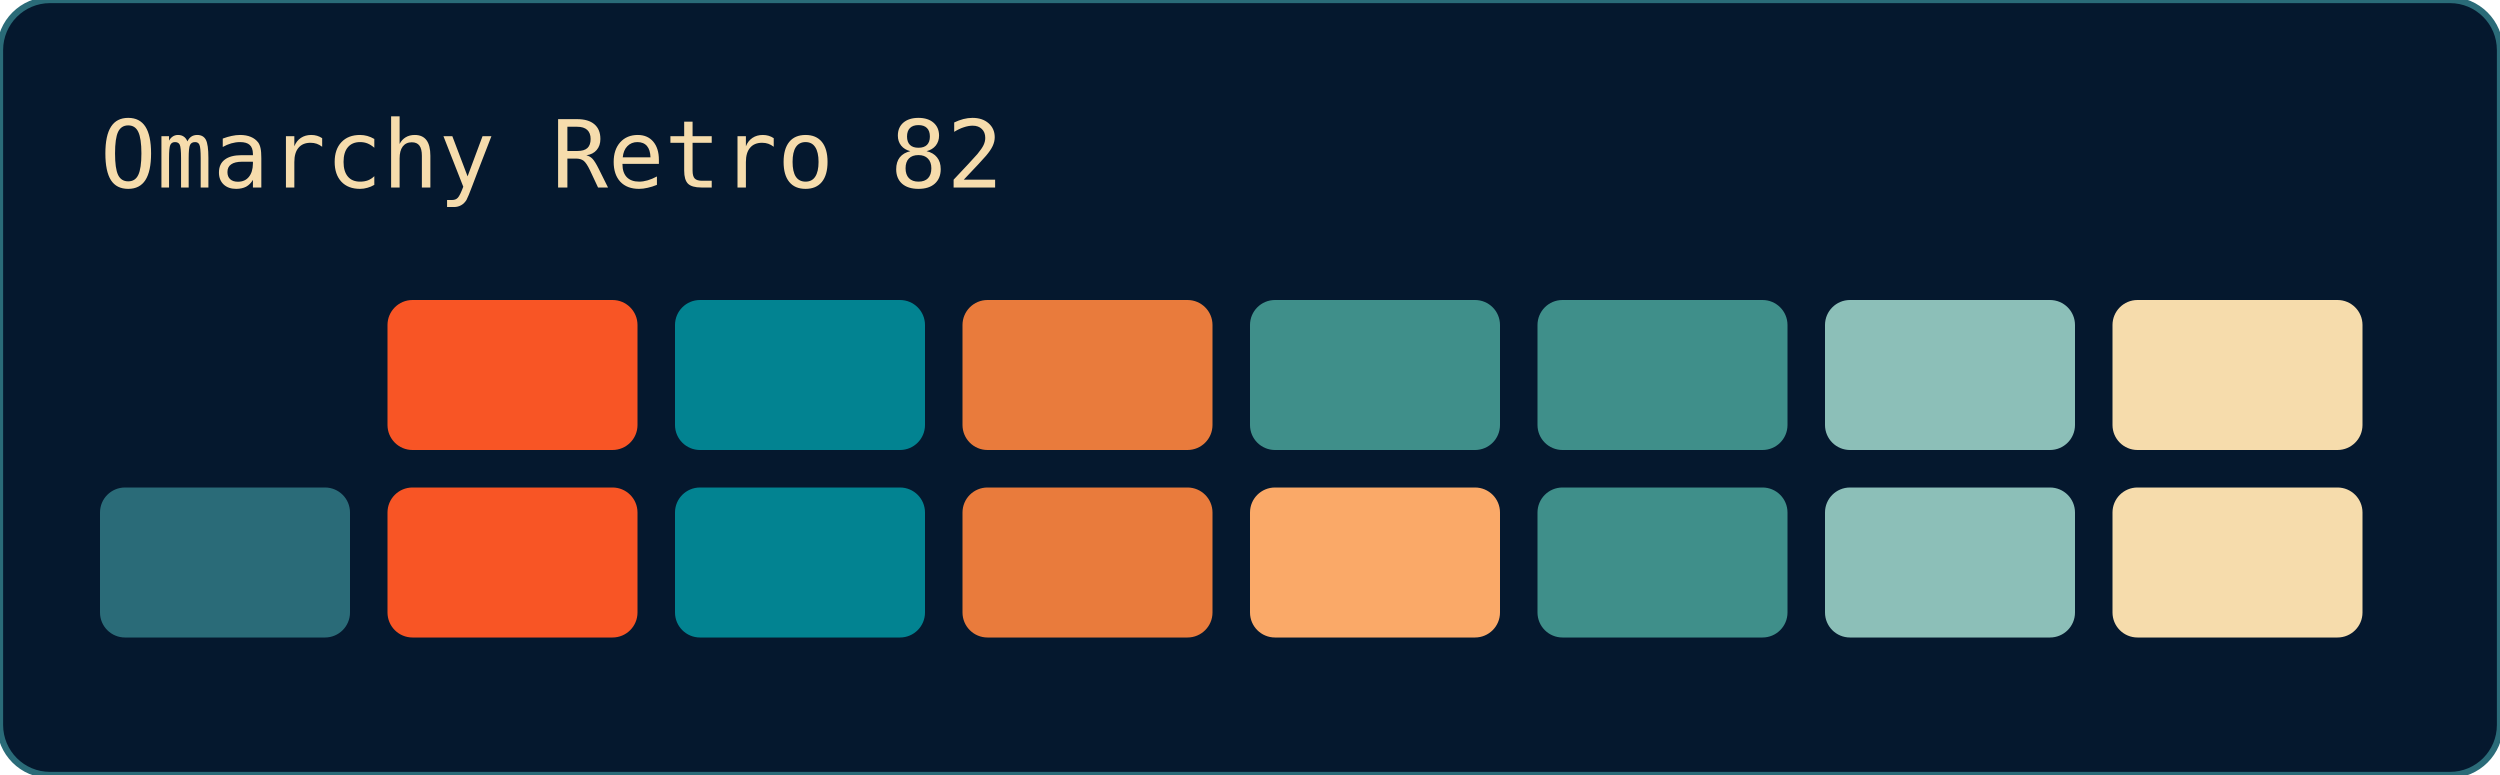
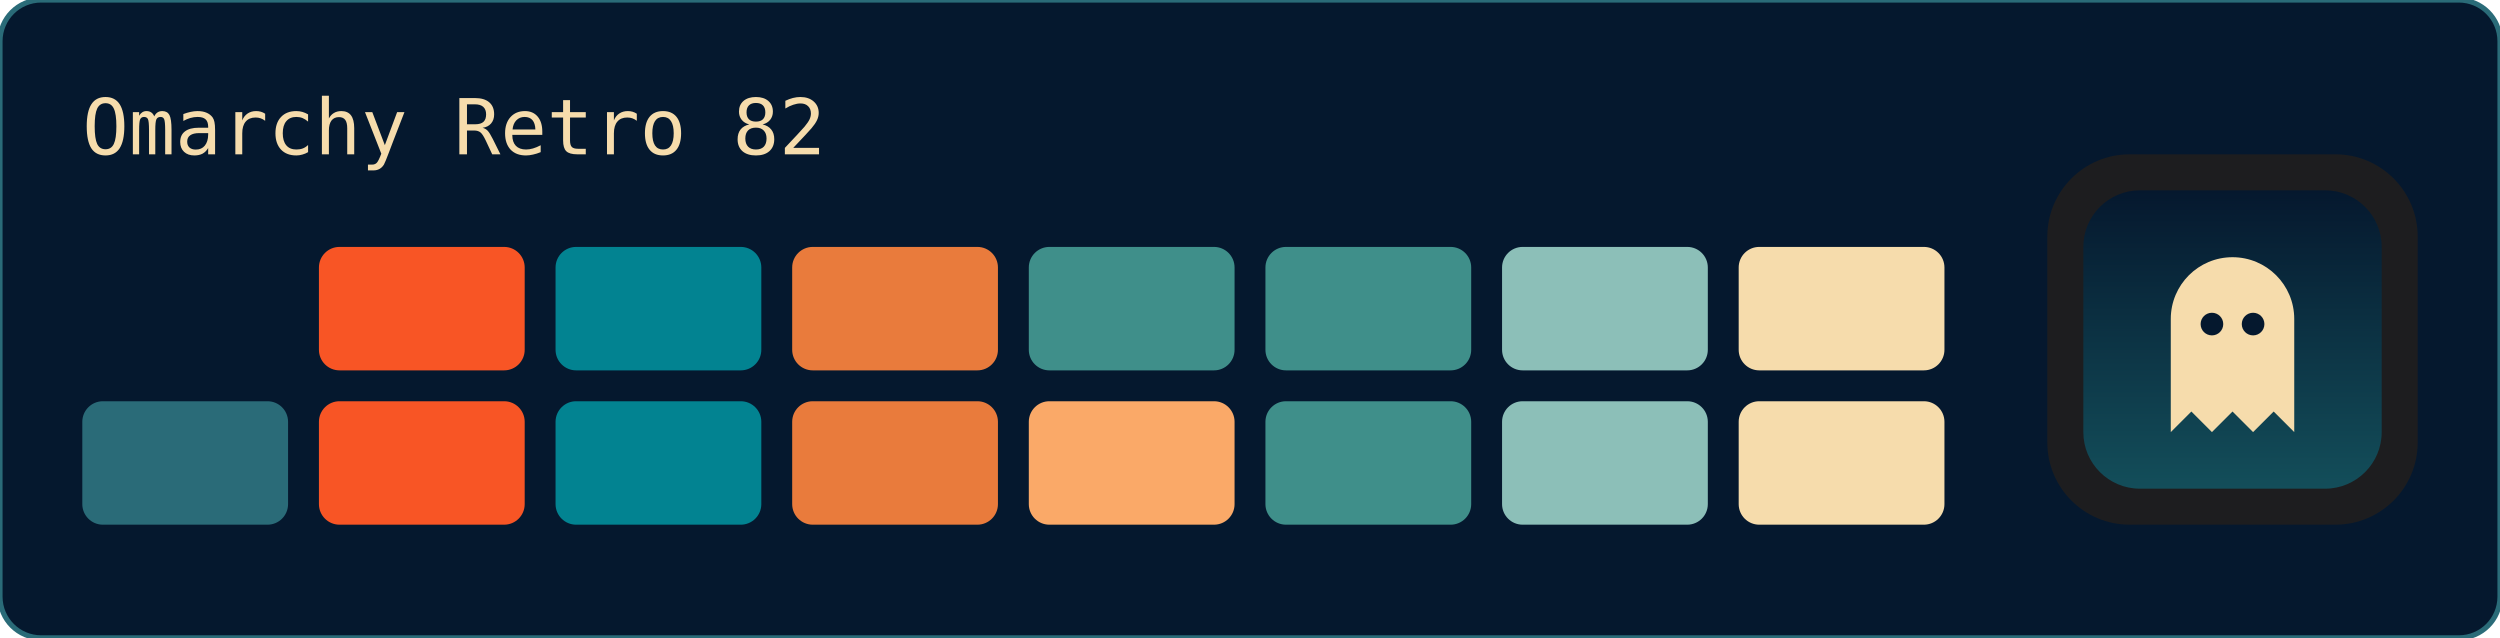
- <svg xmlns="http://www.w3.org/2000/svg" width="400" height="124" viewBox="0 0 400 124">
-   <rect width="400" height="124" rx="8" fill="#05182e" stroke="#2a6b78" />
+ <svg xmlns="http://www.w3.org/2000/svg" width="486" height="124" viewBox="0 0 486 124">
+   <rect width="486" height="124" rx="8" fill="#05182e" stroke="#2a6b78" />
  <text x="16" y="30" fill="#f6dcac" font-family="ui-monospace,Menlo,monospace" font-size="15">Omarchy Retro 82</text>
  <rect x="16" y="48" width="40" height="24" rx="4" fill="#05182e" />
  <rect x="62" y="48" width="40" height="24" rx="4" fill="#f85525" />
  <rect x="108" y="48" width="40" height="24" rx="4" fill="#028391" />
  <rect x="154" y="48" width="40" height="24" rx="4" fill="#e97b3c" />
  <rect x="200" y="48" width="40" height="24" rx="4" fill="#3f8f8a" />
  <rect x="246" y="48" width="40" height="24" rx="4" fill="#3f8f8a" />
  <rect x="292" y="48" width="40" height="24" rx="4" fill="#8cbfb8" />
  <rect x="338" y="48" width="40" height="24" rx="4" fill="#f6dcac" />
  <rect x="16" y="78" width="40" height="24" rx="4" fill="#2a6b78" />
  <rect x="62" y="78" width="40" height="24" rx="4" fill="#f85525" />
  <rect x="108" y="78" width="40" height="24" rx="4" fill="#028391" />
  <rect x="154" y="78" width="40" height="24" rx="4" fill="#e97b3c" />
  <rect x="200" y="78" width="40" height="24" rx="4" fill="#faa968" />
  <rect x="246" y="78" width="40" height="24" rx="4" fill="#3f8f8a" />
  <rect x="292" y="78" width="40" height="24" rx="4" fill="#8cbfb8" />
  <rect x="338" y="78" width="40" height="24" rx="4" fill="#f6dcac" />
+   <defs>
+     <linearGradient id="screen" x1="0" y1="0" x2="0" y2="1">
+       <stop offset="0" stop-color="#05182e" />
+       <stop offset="1" stop-color="#134e5a" />
+     </linearGradient>
+   </defs>
+   <rect x="398" y="30" width="72" height="72" rx="16" fill="#1d1d1f" />
+   <rect x="405" y="37" width="58" height="58" rx="11" fill="url(#screen)" />
+   <path d="M422 84 V62 a12 12 0 0 1 24 0 V84 l-4-4 -4 4 -4-4 -4 4 -4-4 z" fill="#f6dcac" />
+   <circle cx="430" cy="63" r="2.2" fill="#05182e" />
+   <circle cx="438" cy="63" r="2.2" fill="#05182e" />
</svg>
